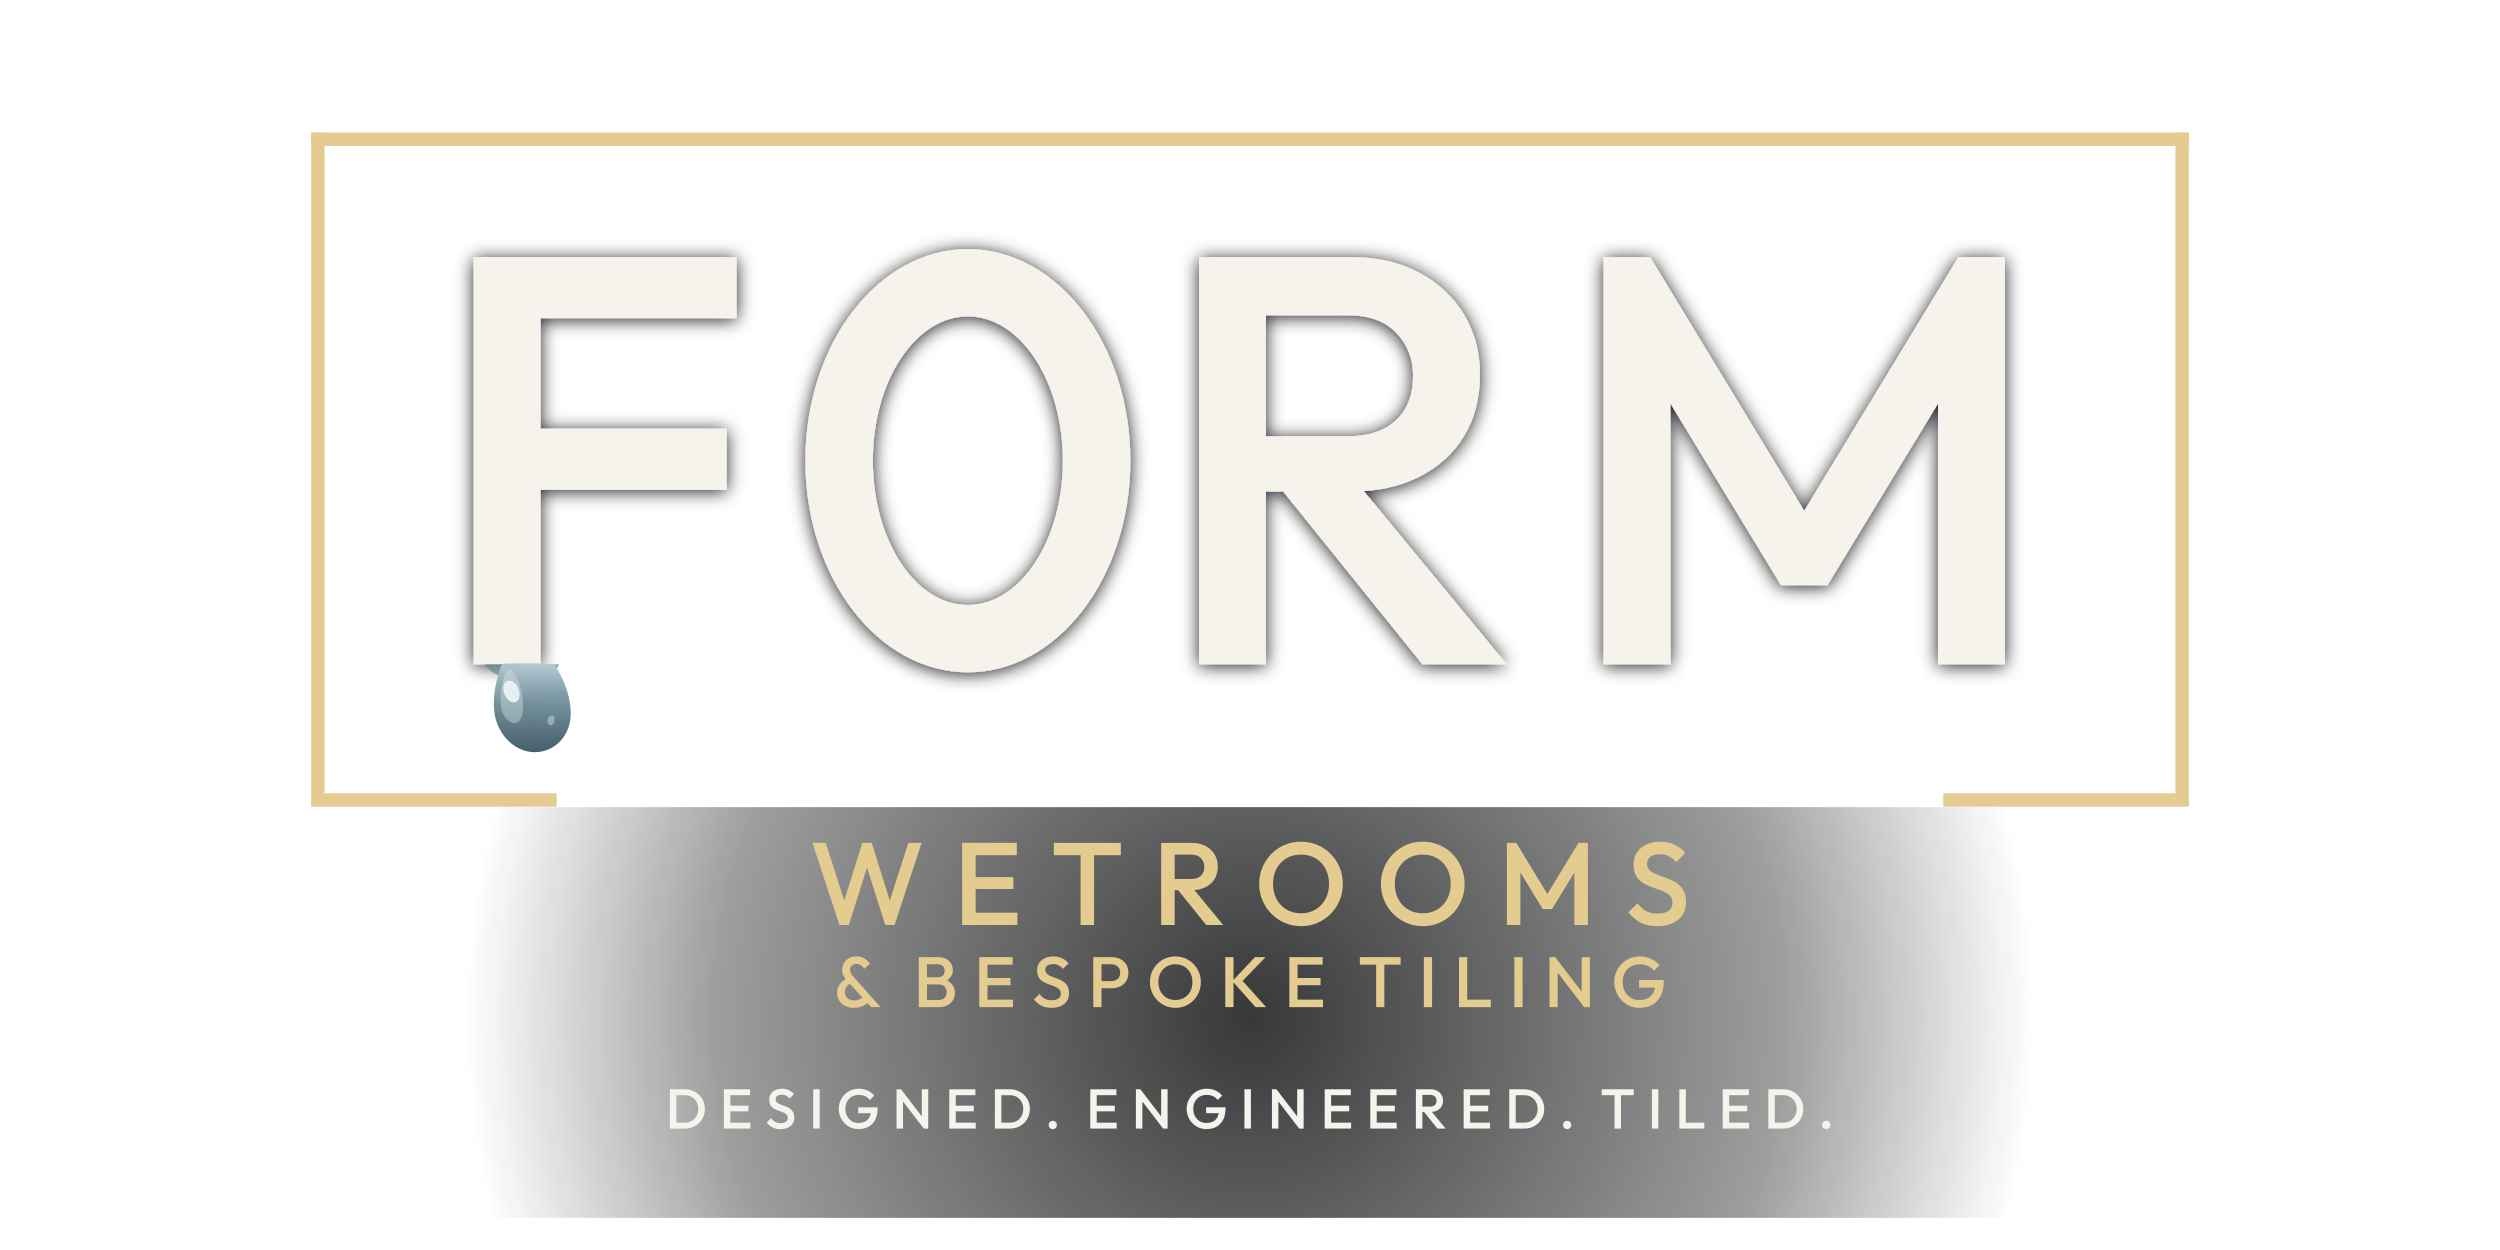
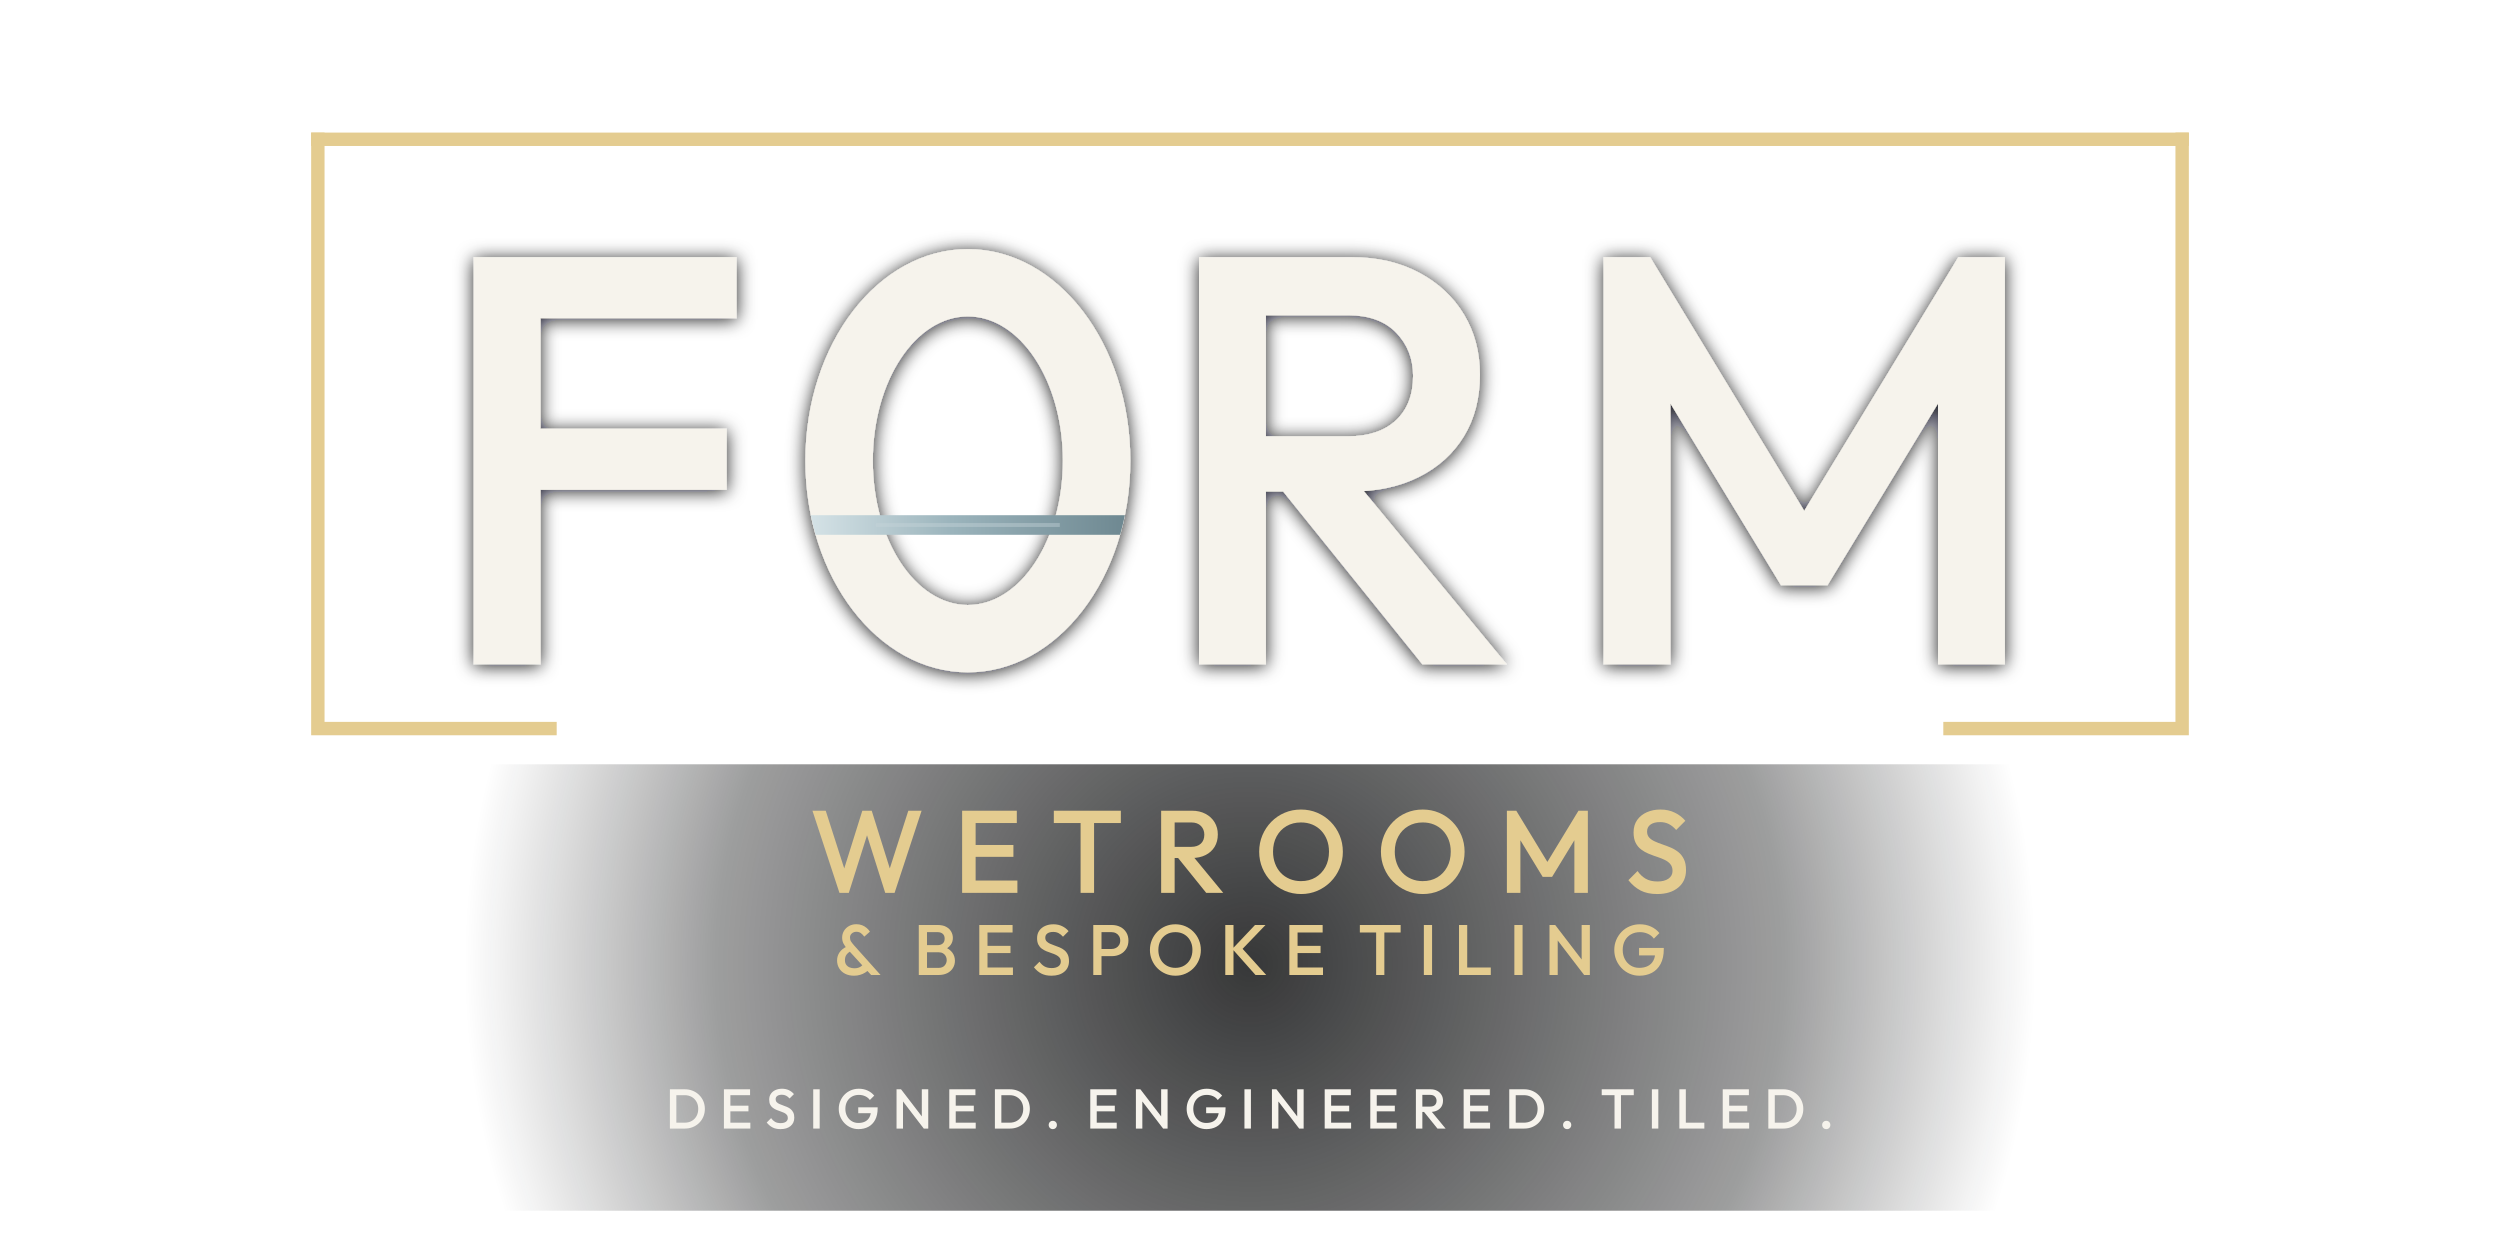
<svg xmlns="http://www.w3.org/2000/svg" viewBox="0 20 1400 700" role="img" aria-labelledby="title desc">
  <defs>
    <filter id="halo" x="-25%" y="-35%" width="150%" height="180%">
      <feDropShadow dx="0" dy="1" stdDeviation="5" flood-color="#050607" flood-opacity=".88" />
    </filter>
-     <linearGradient id="waterBody" x1="298" y1="392" x2="304" y2="441" gradientUnits="userSpaceOnUse">
-       <stop offset="0" stop-color="#b7cdd6" />
-       <stop offset=".42" stop-color="#7d9aa6" />
-       <stop offset="1" stop-color="#4a6672" />
+     <linearGradient id="waterline" x1="451" y1="318" x2="633" y2="318" gradientUnits="userSpaceOnUse">
+       <stop offset="0" stop-color="#d7e4e8" />
+       <stop offset=".45" stop-color="#9bb4bc" />
+       <stop offset="1" stop-color="#6d8790" />
    </linearGradient>
-     <linearGradient id="waterShade" x1="318" y1="404" x2="280" y2="436" gradientUnits="userSpaceOnUse">
-       <stop offset="0" stop-color="#1c272c" stop-opacity="0" />
-       <stop offset="1" stop-color="#1c272c" stop-opacity=".32" />
-     </linearGradient>
-     <linearGradient id="textBack" x1="700" y1="470" x2="700" y2="710" gradientUnits="userSpaceOnUse">
-       <stop offset="0" stop-color="#0b0c0d" stop-opacity="0" />
-       <stop offset=".18" stop-color="#0b0c0d" stop-opacity=".88" />
-       <stop offset="1" stop-color="#0b0c0d" stop-opacity=".38" />
-     </linearGradient>
-     <radialGradient id="textGlow" cx="700" cy="590" r="440" gradientUnits="userSpaceOnUse">
+     <clipPath id="oRing" clipPathUnits="userSpaceOnUse">
+       <path fill-rule="evenodd" d="M542 159.5A91 118.5 0 1 1 542 396.5A91 118.5 0 1 1 542 159.5ZM542 197.2A53.2 80.8 0 1 1 542 358.8A53.2 80.8 0 1 1 542 197.2Z" />
+     </clipPath>
+     <radialGradient id="textGlow" cx="700" cy="560" r="440" gradientUnits="userSpaceOnUse">
      <stop offset="0" stop-color="#0b0c0d" stop-opacity=".82" />
      <stop offset=".68" stop-color="#0b0c0d" stop-opacity=".4" />
      <stop offset="1" stop-color="#0b0c0d" stop-opacity="0" />
    </radialGradient>
  </defs>
  <rect width="1400" height="740" fill="none" />
  <g fill="none" stroke="#e4cc90" stroke-width="7.5" stroke-linecap="square">
    <path d="M178 98 H1222" />
-     <path d="M178 98 V468 H308" />
-     <path d="M1222 98 V468 H1092" />
+     <path d="M178 98 V428 H308" />
+     <path d="M1222 98 V428 H1092" />
  </g>
  <g filter="url(#halo)">
    <path fill="#f6f3ec" d="M265.26 392.00V164.00H302.71V392.00ZM290.99 294.29V260.09H406.94V294.29ZM290.99 198.20V164.00H412.48V198.20Z" />
    <path fill="#f6f3ec" fill-rule="evenodd" d="M542 159.5A91 118.5 0 1 1 542 396.5A91 118.5 0 1 1 542 159.5ZM542 197.2A53.2 80.8 0 1 1 542 358.8A53.2 80.8 0 1 1 542 197.2Z" />
    <path fill="#f6f3ec" d="M697.18 295.26V264.32H754.83Q772.10 264.32 781.71 255.36Q791.31 246.41 791.31 230.45Q791.31 216.11 781.87 206.34Q772.42 196.57 755.16 196.57H697.18V164.00H756.79Q778.29 164.00 794.57 172.63Q810.86 181.26 819.81 196.08Q828.77 210.90 828.77 229.79Q828.77 249.66 819.81 264.32Q810.86 278.98 794.57 287.12Q778.29 295.26 756.79 295.26ZM671.45 392.00V164.00H708.91V392.00ZM796.53 392.00 716.73 292.98 751.58 280.28 843.75 392.00Z" />
    <path fill="#f6f3ec" d="M898.00 392.00V164.00H924.06L1018.84 320.02H1001.90L1096.69 164.00H1122.74V392.00H1085.29V229.79L1093.75 232.07L1023.40 347.70H997.34L926.99 232.07L935.46 229.79V392.00Z" />
  </g>
-   <g id="f-drip" aria-hidden="true">
-     <path fill="#6d8792" opacity=".7" d="M271.4 392.0 C276.2 398.8 284.6 401.2 294.2 401.4 C303.2 401.6 309.6 398.8 313.2 392.0 H271.4Z" />
-     <path fill="url(#waterBody)" d="M281.2 391.7 C278.4 398.6 276.2 407.4 276.6 416.2 C277.2 430.4 287.6 440.8 298.8 441.2 C310.0 441.6 320.2 432.4 319.6 418.2 C319.2 408.8 315.4 399.4 310.2 391.8 C302.4 391.4 289.8 391.3 281.2 391.7Z" />
-     <path fill="url(#waterShade)" opacity=".45" d="M281.2 391.7 C278.4 398.6 276.2 407.4 276.6 416.2 C277.2 430.4 287.6 440.8 298.8 441.2 C310.0 441.6 320.2 432.4 319.6 418.2 C319.2 408.8 315.4 399.4 310.2 391.8 C302.4 391.4 289.8 391.3 281.2 391.7Z" />
-     <path fill="#d5e3e8" opacity=".42" d="M283.2 396.4C280.8 402.8 279.6 410.2 280.8 416.8C282.0 422.4 286.2 426.0 289.6 424.6C292.6 423.4 293.4 417.2 292.6 410.6C291.8 404.2 289.2 398.2 286.2 394.8C284.8 395.0 283.8 395.6 283.2 396.4Z" />
-     <ellipse cx="286.4" cy="407.2" rx="4.2" ry="6.4" fill="#f7fafb" opacity=".82" transform="rotate(-22 286.4 407.2)" />
-     <ellipse cx="308.6" cy="423.4" rx="2.0" ry="2.8" fill="#e4eef1" opacity=".4" transform="rotate(14 308.6 423.4)" />
+   <g id="waterline" aria-hidden="true">
+     <rect clip-path="url(#oRing)" x="448" y="308.5" width="188" height="11.0" fill="url(#waterline)" />
+     <rect x="490.5" y="312.9" width="103" height="2.2" fill="#c5d4d9" opacity=".42" />
  </g>
-   <rect x="210" y="472" width="980" height="230" fill="url(#textGlow)" />
-   <g transform="translate(0 70)">
+   <rect x="210" y="448" width="980" height="250" fill="url(#textGlow)" />
+   <g transform="translate(0 52)">
    <path fill="#e4cc90" d="M470.09 468.00 454.97 422.00H462.40L473.77 457.42H471.80L482.90 422.00H488.16L499.26 457.42H497.29L508.66 422.00H516.09L500.97 468.00H495.72L484.54 432.65H486.52L475.34 468.00Z" />
    <path fill="#e4cc90" d="M538.79 468.00V422.00H546.35V468.00ZM543.98 468.00V461.10H569.74V468.00ZM543.98 447.83V441.19H567.51V447.83ZM543.98 428.90V422.00H569.41V428.90Z" />
    <path fill="#e4cc90" d="M605.13 468.00V423.31H612.68V468.00ZM590.14 428.90V422.00H627.67V428.90Z" />
    <path fill="#e4cc90" d="M655.43 448.48V442.24H667.06Q670.54 442.24 672.48 440.43Q674.42 438.63 674.42 435.41Q674.42 432.51 672.52 430.54Q670.61 428.57 667.13 428.57H655.43V422.00H667.46Q671.79 422.00 675.08 423.74Q678.36 425.48 680.17 428.47Q681.98 431.46 681.98 435.27Q681.98 439.28 680.17 442.24Q678.36 445.20 675.08 446.84Q671.79 448.48 667.46 448.48ZM650.24 468.00V422.00H657.80V468.00ZM675.47 468.00 659.37 448.02 666.40 445.46 685.00 468.00Z" />
    <path fill="#e4cc90" d="M728.67 468.66Q723.74 468.66 719.47 466.82Q715.20 464.98 711.98 461.72Q708.76 458.47 706.95 454.17Q705.14 449.86 705.14 444.93Q705.14 440.01 706.95 435.73Q708.76 431.46 711.94 428.21Q715.13 424.96 719.37 423.15Q723.61 421.34 728.54 421.34Q733.46 421.34 737.70 423.15Q741.94 424.96 745.16 428.21Q748.38 431.46 750.19 435.77Q752.00 440.07 752.00 445.00Q752.00 449.93 750.19 454.23Q748.38 458.54 745.19 461.76Q742.01 464.98 737.77 466.82Q733.53 468.66 728.67 468.66ZM728.54 461.43Q733.20 461.43 736.72 459.33Q740.23 457.22 742.24 453.51Q744.24 449.80 744.24 444.93Q744.24 441.32 743.09 438.33Q741.94 435.34 739.84 433.14Q737.74 430.94 734.88 429.75Q732.02 428.57 728.54 428.57Q723.94 428.57 720.42 430.64Q716.90 432.71 714.90 436.39Q712.90 440.07 712.90 444.93Q712.90 448.55 714.05 451.60Q715.20 454.66 717.27 456.83Q719.34 459.00 722.23 460.21Q725.12 461.43 728.54 461.43Z" />
    <path fill="#e4cc90" d="M796.84 468.66Q791.92 468.66 787.64 466.82Q783.37 464.98 780.15 461.72Q776.93 458.47 775.13 454.17Q773.32 449.86 773.32 444.93Q773.32 440.01 775.13 435.73Q776.93 431.46 780.12 428.21Q783.31 424.96 787.55 423.15Q791.78 421.34 796.71 421.34Q801.64 421.34 805.88 423.15Q810.12 424.96 813.34 428.21Q816.56 431.46 818.37 435.77Q820.17 440.07 820.17 445.00Q820.17 449.93 818.37 454.23Q816.56 458.54 813.37 461.76Q810.18 464.98 805.95 466.82Q801.71 468.66 796.84 468.66ZM796.71 461.43Q801.38 461.43 804.89 459.33Q808.41 457.22 810.41 453.51Q812.42 449.80 812.42 444.93Q812.42 441.32 811.27 438.33Q810.12 435.34 808.02 433.14Q805.91 430.94 803.05 429.75Q800.20 428.57 796.71 428.57Q792.11 428.57 788.60 430.64Q785.08 432.71 783.08 436.39Q781.07 440.07 781.07 444.93Q781.07 448.55 782.22 451.60Q783.37 454.66 785.44 456.83Q787.51 459.00 790.40 460.21Q793.30 461.43 796.71 461.43Z" />
    <path fill="#e4cc90" d="M843.86 468.00V422.00H849.12L868.24 453.48H864.82L883.95 422.00H889.20V468.00H881.65V435.27L883.36 435.73L869.16 459.06H863.90L849.71 435.73L851.42 435.27V468.00Z" />
    <path fill="#e4cc90" d="M928.01 468.66Q922.55 468.66 918.74 466.69Q914.93 464.71 911.91 460.90L917.03 455.78Q918.94 458.54 921.57 460.08Q924.20 461.63 928.27 461.63Q932.08 461.63 934.35 460.05Q936.62 458.47 936.62 455.71Q936.62 453.41 935.43 451.97Q934.25 450.52 932.31 449.57Q930.37 448.61 928.04 447.86Q925.71 447.10 923.37 446.15Q921.04 445.20 919.10 443.75Q917.16 442.31 915.98 440.01Q914.80 437.71 914.80 434.16Q914.80 430.08 916.80 427.22Q918.81 424.37 922.22 422.85Q925.64 421.34 929.85 421.34Q934.38 421.34 937.96 423.12Q941.54 424.89 943.78 427.65L938.65 432.78Q936.68 430.54 934.55 429.46Q932.41 428.37 929.65 428.37Q926.23 428.37 924.29 429.75Q922.36 431.13 922.36 433.63Q922.36 435.73 923.54 437.02Q924.72 438.30 926.66 439.18Q928.60 440.07 930.93 440.86Q933.26 441.65 935.60 442.63Q937.93 443.62 939.87 445.16Q941.81 446.71 942.99 449.14Q944.17 451.57 944.17 455.25Q944.17 461.43 939.80 465.04Q935.43 468.66 928.01 468.66Z" />
    <path fill="#e4cc90" d="M487.84 514.00 474.56 499.48Q473.08 497.84 472.34 496.36Q471.60 494.88 471.60 493.08Q471.60 490.96 472.64 489.26Q473.68 487.56 475.48 486.56Q477.28 485.56 479.60 485.56Q481.36 485.56 482.80 486.14Q484.24 486.72 485.34 487.66Q486.44 488.60 487.16 489.72L484.00 492.52Q483.12 491.32 482.10 490.56Q481.08 489.80 479.60 489.80Q478.08 489.80 477.04 490.70Q476.00 491.60 476.00 492.96Q476.00 494.32 476.56 495.20Q477.12 496.08 478.12 497.24L493.12 514.00ZM478.28 514.40Q475.40 514.40 473.26 513.30Q471.12 512.20 469.94 510.26Q468.76 508.32 468.76 505.84Q468.76 503.32 470.14 501.32Q471.52 499.32 474.20 498.08L476.24 500.76Q474.76 501.56 473.96 502.74Q473.16 503.92 473.16 505.72Q473.16 507.16 473.82 508.16Q474.48 509.16 475.68 509.70Q476.88 510.24 478.44 510.24Q480.48 510.24 481.82 509.40Q483.16 508.56 483.84 507.40L486.72 510.76Q485.88 511.80 484.56 512.62Q483.24 513.44 481.64 513.92Q480.04 514.40 478.28 514.40Z" />
    <path fill="#e4cc90" d="M517.68 514.00V510.00H525.72Q527.84 510.00 529.00 508.68Q530.16 507.36 530.16 505.64Q530.16 504.48 529.64 503.48Q529.12 502.48 528.12 501.88Q527.12 501.28 525.72 501.28H517.68V497.28H525.04Q526.84 497.28 527.92 496.36Q529.00 495.44 529.00 493.64Q529.00 491.84 527.92 490.92Q526.84 490.00 525.04 490.00H517.68V486.00H525.16Q528.00 486.00 529.88 487.04Q531.76 488.08 532.68 489.72Q533.60 491.36 533.60 493.24Q533.60 495.44 532.38 497.12Q531.16 498.80 528.80 499.84L529.16 498.40Q531.80 499.48 533.28 501.44Q534.76 503.40 534.76 506.04Q534.76 508.20 533.70 510.00Q532.64 511.80 530.58 512.90Q528.52 514.00 525.52 514.00ZM514.52 514.00V486.00H519.12V514.00Z" />
    <path fill="#e4cc90" d="M548.40 514.00V486.00H553.00V514.00ZM551.56 514.00V509.80H567.24V514.00ZM551.56 501.72V497.68H565.88V501.72ZM551.56 490.20V486.00H567.04V490.20Z" />
    <path fill="#e4cc90" d="M588.80 514.40Q585.48 514.40 583.16 513.20Q580.84 512.00 579.00 509.68L582.12 506.56Q583.28 508.24 584.88 509.18Q586.48 510.12 588.96 510.12Q591.28 510.12 592.66 509.16Q594.04 508.20 594.04 506.52Q594.04 505.12 593.32 504.24Q592.60 503.36 591.42 502.78Q590.24 502.20 588.82 501.74Q587.40 501.28 585.98 500.70Q584.56 500.12 583.38 499.24Q582.20 498.36 581.48 496.96Q580.76 495.56 580.76 493.40Q580.76 490.92 581.98 489.18Q583.20 487.44 585.28 486.52Q587.36 485.60 589.92 485.60Q592.68 485.60 594.86 486.68Q597.04 487.76 598.40 489.44L595.28 492.56Q594.08 491.20 592.78 490.54Q591.48 489.88 589.80 489.88Q587.72 489.88 586.54 490.72Q585.36 491.56 585.36 493.08Q585.36 494.36 586.08 495.14Q586.80 495.92 587.98 496.46Q589.16 497.00 590.58 497.48Q592.00 497.96 593.42 498.56Q594.84 499.16 596.02 500.10Q597.20 501.04 597.92 502.52Q598.64 504.00 598.64 506.24Q598.64 510.00 595.98 512.20Q593.32 514.40 588.80 514.40Z" />
    <path fill="#e4cc90" d="M615.40 503.44V499.44H622.40Q623.84 499.44 624.94 498.86Q626.04 498.28 626.68 497.22Q627.32 496.16 627.32 494.72Q627.32 493.28 626.68 492.22Q626.04 491.16 624.94 490.58Q623.84 490.00 622.40 490.00H615.40V486.00H622.64Q625.28 486.00 627.38 487.08Q629.48 488.16 630.70 490.12Q631.92 492.08 631.92 494.72Q631.92 497.36 630.70 499.32Q629.48 501.28 627.38 502.36Q625.28 503.44 622.64 503.44ZM612.24 514.00V486.00H616.84V514.00Z" />
    <path fill="#e4cc90" d="M658.28 514.40Q655.28 514.40 652.68 513.28Q650.08 512.16 648.12 510.18Q646.16 508.20 645.06 505.58Q643.96 502.96 643.96 499.96Q643.96 496.96 645.06 494.36Q646.16 491.76 648.10 489.78Q650.04 487.80 652.62 486.70Q655.20 485.60 658.20 485.60Q661.20 485.60 663.78 486.70Q666.36 487.80 668.32 489.78Q670.28 491.76 671.38 494.38Q672.48 497.00 672.48 500.00Q672.48 503.00 671.38 505.62Q670.28 508.24 668.34 510.20Q666.40 512.16 663.82 513.28Q661.24 514.40 658.28 514.40ZM658.20 510.00Q661.04 510.00 663.18 508.72Q665.32 507.44 666.54 505.18Q667.76 502.92 667.76 499.96Q667.76 497.76 667.06 495.94Q666.36 494.12 665.08 492.78Q663.80 491.44 662.06 490.72Q660.32 490.00 658.20 490.00Q655.40 490.00 653.26 491.26Q651.12 492.52 649.90 494.76Q648.68 497.00 648.68 499.96Q648.68 502.16 649.38 504.02Q650.08 505.88 651.34 507.20Q652.60 508.52 654.36 509.26Q656.12 510.00 658.20 510.00Z" />
    <path fill="#e4cc90" d="M703.08 514.00 690.12 499.40 702.80 486.00H708.68L694.68 500.56V498.04L709.08 514.00ZM686.16 514.00V486.00H690.76V514.00Z" />
    <path fill="#e4cc90" d="M722.04 514.00V486.00H726.64V514.00ZM725.20 514.00V509.80H740.88V514.00ZM725.20 501.72V497.68H739.52V501.72ZM725.20 490.20V486.00H740.68V490.20Z" />
    <path fill="#e4cc90" d="M770.64 514.00V486.80H775.24V514.00ZM761.52 490.20V486.00H784.36V490.20Z" />
    <path fill="#e4cc90" d="M797.36 514.00V486.00H801.96V514.00Z" />
    <path fill="#e4cc90" d="M817.04 514.00V486.00H821.64V514.00ZM820.20 514.00V509.80H834.84V514.00Z" />
    <path fill="#e4cc90" d="M848.04 514.00V486.00H852.64V514.00Z" />
    <path fill="#e4cc90" d="M867.72 514.00V486.00H870.92L872.32 491.28V514.00ZM887.12 514.00 870.36 492.12 870.92 486.00 887.68 507.88ZM887.12 514.00 885.72 509.08V486.00H890.32V514.00Z" />
    <path fill="#e4cc90" d="M918.04 514.40Q915.16 514.40 912.60 513.28Q910.04 512.16 908.12 510.18Q906.20 508.20 905.10 505.58Q904.00 502.96 904.00 499.96Q904.00 496.96 905.10 494.36Q906.20 491.76 908.14 489.78Q910.08 487.80 912.70 486.70Q915.32 485.60 918.36 485.60Q921.68 485.60 924.52 486.88Q927.36 488.16 929.28 490.52L926.16 493.64Q924.92 491.88 922.84 490.94Q920.76 490.00 918.36 490.00Q915.48 490.00 913.30 491.26Q911.12 492.52 909.92 494.76Q908.72 497.00 908.72 499.96Q908.72 502.92 909.94 505.18Q911.16 507.44 913.24 508.72Q915.32 510.00 917.96 510.00Q920.76 510.00 922.78 508.98Q924.80 507.96 925.88 505.94Q926.96 503.92 926.96 500.96L929.84 503.04H917.88V498.84H931.72V499.48Q931.72 504.48 929.94 507.80Q928.16 511.12 925.08 512.76Q922.00 514.40 918.04 514.40Z" />
  </g>
  <g transform="translate(0 84)">
    <path fill="#f6f3ec" d="M377.62 568.00V564.70H383.40Q385.66 564.70 387.38 563.73Q389.09 562.75 390.05 561.01Q391.01 559.26 391.01 556.97Q391.01 554.71 390.03 552.98Q389.06 551.25 387.35 550.27Q385.63 549.30 383.40 549.30H377.62V546.00H383.50Q385.88 546.00 387.93 546.83Q389.97 547.67 391.49 549.16Q393.02 550.65 393.87 552.65Q394.72 554.64 394.72 557.00Q394.72 559.33 393.87 561.34Q393.02 563.35 391.51 564.84Q390.00 566.33 387.96 567.17Q385.92 568.00 383.56 568.00ZM375.14 568.00V546.00H378.75V568.00Z" />
    <path fill="#f6f3ec" d="M405.39 568.00V546.00H409.01V568.00ZM407.88 568.00V564.70H420.20V568.00ZM407.88 558.35V555.18H419.13V558.35ZM407.88 549.30V546.00H420.04V549.30Z" />
    <path fill="#f6f3ec" d="M437.06 568.31Q434.46 568.31 432.63 567.37Q430.81 566.43 429.36 564.61L431.82 562.15Q432.73 563.47 433.98 564.21Q435.24 564.95 437.19 564.95Q439.01 564.95 440.10 564.20Q441.18 563.44 441.18 562.12Q441.18 561.02 440.62 560.33Q440.05 559.64 439.12 559.18Q438.20 558.73 437.08 558.37Q435.96 558.01 434.85 557.55Q433.73 557.09 432.81 556.40Q431.88 555.71 431.31 554.61Q430.75 553.51 430.75 551.81Q430.75 549.87 431.71 548.50Q432.66 547.13 434.30 546.41Q435.93 545.69 437.94 545.69Q440.11 545.69 441.83 546.53Q443.54 547.38 444.61 548.70L442.16 551.15Q441.21 550.09 440.19 549.57Q439.17 549.05 437.85 549.05Q436.22 549.05 435.29 549.71Q434.36 550.37 434.36 551.56Q434.36 552.57 434.93 553.18Q435.49 553.79 436.42 554.22Q437.35 554.64 438.46 555.02Q439.58 555.40 440.69 555.87Q441.81 556.34 442.74 557.08Q443.66 557.82 444.23 558.98Q444.80 560.14 444.80 561.90Q444.80 564.86 442.71 566.59Q440.62 568.31 437.06 568.31Z" />
    <path fill="#f6f3ec" d="M455.41 568.00V546.00H459.02V568.00Z" />
    <path fill="#f6f3ec" d="M480.73 568.31Q478.47 568.31 476.46 567.43Q474.45 566.55 472.94 565.00Q471.43 563.44 470.57 561.38Q469.70 559.33 469.70 556.97Q469.70 554.61 470.57 552.57Q471.43 550.53 472.95 548.97Q474.48 547.41 476.54 546.55Q478.60 545.69 480.98 545.69Q483.59 545.69 485.82 546.69Q488.06 547.70 489.56 549.55L487.11 552.00Q486.14 550.62 484.50 549.88Q482.87 549.14 480.98 549.14Q478.72 549.14 477.01 550.13Q475.30 551.12 474.35 552.88Q473.41 554.64 473.41 556.97Q473.41 559.29 474.37 561.07Q475.33 562.85 476.96 563.85Q478.60 564.86 480.67 564.86Q482.87 564.86 484.46 564.06Q486.04 563.25 486.89 561.67Q487.74 560.08 487.74 557.75L490.00 559.39H480.61V556.09H491.48V556.59Q491.48 560.52 490.08 563.13Q488.68 565.74 486.26 567.03Q483.84 568.31 480.73 568.31Z" />
    <path fill="#f6f3ec" d="M502.06 568.00V546.00H504.58L505.68 550.15V568.00ZM517.31 568.00 504.14 550.81 504.58 546.00 517.75 563.19ZM517.31 568.00 516.21 564.13V546.00H519.82V568.00Z" />
    <path fill="#f6f3ec" d="M531.60 568.00V546.00H535.21V568.00ZM534.08 568.00V564.70H546.40V568.00ZM534.08 558.35V555.18H545.33V558.35ZM534.08 549.30V546.00H546.24V549.30Z" />
    <path fill="#f6f3ec" d="M559.62 568.00V564.70H565.41Q567.67 564.70 569.38 563.73Q571.10 562.75 572.05 561.01Q573.01 559.26 573.01 556.97Q573.01 554.71 572.04 552.98Q571.06 551.25 569.35 550.27Q567.64 549.30 565.41 549.30H559.62V546.00H565.50Q567.89 546.00 569.93 546.83Q571.98 547.67 573.50 549.16Q575.02 550.65 575.87 552.65Q576.72 554.64 576.72 557.00Q576.72 559.33 575.87 561.34Q575.02 563.35 573.52 564.84Q572.01 566.33 569.96 567.17Q567.92 568.00 565.56 568.00ZM557.14 568.00V546.00H560.76V568.00Z" />
    <path fill="#f6f3ec" d="M589.57 568.31Q588.56 568.31 587.92 567.64Q587.27 566.96 587.27 565.99Q587.27 564.98 587.92 564.32Q588.56 563.66 589.57 563.66Q590.57 563.66 591.22 564.32Q591.86 564.98 591.86 565.99Q591.86 566.96 591.22 567.64Q590.57 568.31 589.57 568.31Z" />
    <path fill="#f6f3ec" d="M610.55 568.00V546.00H614.17V568.00ZM613.04 568.00V564.70H625.36V568.00ZM613.04 558.35V555.18H624.29V558.35ZM613.04 549.30V546.00H625.20V549.30Z" />
    <path fill="#f6f3ec" d="M636.10 568.00V546.00H638.61L639.71 550.15V568.00ZM651.34 568.00 638.17 550.81 638.61 546.00 651.78 563.19ZM651.34 568.00 650.24 564.13V546.00H653.85V568.00Z" />
    <path fill="#f6f3ec" d="M675.56 568.31Q673.30 568.31 671.29 567.43Q669.28 566.55 667.77 565.00Q666.26 563.44 665.39 561.38Q664.53 559.33 664.53 556.97Q664.53 554.61 665.39 552.57Q666.26 550.53 667.78 548.97Q669.31 547.41 671.37 546.55Q673.42 545.69 675.81 545.69Q678.42 545.69 680.65 546.69Q682.88 547.70 684.39 549.55L681.94 552.00Q680.97 550.62 679.33 549.88Q677.70 549.14 675.81 549.14Q673.55 549.14 671.84 550.13Q670.12 551.12 669.18 552.88Q668.24 554.64 668.24 556.97Q668.24 559.29 669.20 561.07Q670.16 562.85 671.79 563.85Q673.42 564.86 675.50 564.86Q677.70 564.86 679.29 564.06Q680.87 563.25 681.72 561.67Q682.57 560.08 682.57 557.75L684.83 559.39H675.44V556.09H686.31V556.59Q686.31 560.52 684.91 563.13Q683.51 565.74 681.09 567.03Q678.67 568.31 675.56 568.31Z" />
    <path fill="#f6f3ec" d="M696.89 568.00V546.00H700.51V568.00Z" />
    <path fill="#f6f3ec" d="M712.28 568.00V546.00H714.80L715.90 550.15V568.00ZM727.53 568.00 714.36 550.81 714.80 546.00 727.97 563.19ZM727.53 568.00 726.43 564.13V546.00H730.04V568.00Z" />
    <path fill="#f6f3ec" d="M741.82 568.00V546.00H745.43V568.00ZM744.30 568.00V564.70H756.62V568.00ZM744.30 558.35V555.18H755.55V558.35ZM744.30 549.30V546.00H756.46V549.30Z" />
    <path fill="#f6f3ec" d="M767.36 568.00V546.00H770.98V568.00ZM769.84 568.00V564.70H782.16V568.00ZM769.84 558.35V555.18H781.10V558.35ZM769.84 549.30V546.00H782.01V549.30Z" />
    <path fill="#f6f3ec" d="M795.39 558.67V555.68H800.95Q802.62 555.68 803.54 554.82Q804.47 553.95 804.47 552.41Q804.47 551.03 803.56 550.09Q802.65 549.14 800.98 549.14H795.39V546.00H801.14Q803.21 546.00 804.78 546.83Q806.36 547.67 807.22 549.10Q808.08 550.53 808.08 552.35Q808.08 554.27 807.22 555.68Q806.36 557.09 804.78 557.88Q803.21 558.67 801.14 558.67ZM792.90 568.00V546.00H796.52V568.00ZM804.97 568.00 797.27 558.45 800.64 557.22 809.53 568.00Z" />
    <path fill="#f6f3ec" d="M819.64 568.00V546.00H823.26V568.00ZM822.12 568.00V564.70H834.44V568.00ZM822.12 558.35V555.18H833.38V558.35ZM822.12 549.30V546.00H834.29V549.30Z" />
    <path fill="#f6f3ec" d="M847.67 568.00V564.70H853.45Q855.71 564.70 857.43 563.73Q859.14 562.75 860.10 561.01Q861.06 559.26 861.06 556.97Q861.06 554.71 860.08 552.98Q859.11 551.25 857.39 550.27Q855.68 549.30 853.45 549.30H847.67V546.00H853.54Q855.93 546.00 857.98 546.83Q860.02 547.67 861.54 549.16Q863.07 550.65 863.92 552.65Q864.76 554.64 864.76 557.00Q864.76 559.33 863.92 561.34Q863.07 563.35 861.56 564.84Q860.05 566.33 858.01 567.17Q855.96 568.00 853.61 568.00ZM845.18 568.00V546.00H848.80V568.00Z" />
    <path fill="#f6f3ec" d="M877.61 568.31Q876.60 568.31 875.96 567.64Q875.32 566.96 875.32 565.99Q875.32 564.98 875.96 564.32Q876.60 563.66 877.61 563.66Q878.62 563.66 879.26 564.32Q879.90 564.98 879.90 565.99Q879.90 566.96 879.26 567.64Q878.62 568.31 877.61 568.31Z" />
    <path fill="#f6f3ec" d="M904.13 568.00V546.63H907.74V568.00ZM896.96 549.30V546.00H914.91V549.30Z" />
    <path fill="#f6f3ec" d="M925.05 568.00V546.00H928.66V568.00Z" />
    <path fill="#f6f3ec" d="M940.44 568.00V546.00H944.06V568.00ZM942.92 568.00V564.70H954.43V568.00Z" />
    <path fill="#f6f3ec" d="M964.73 568.00V546.00H968.34V568.00ZM967.21 568.00V564.70H979.53V568.00ZM967.21 558.35V555.18H978.46V558.35ZM967.21 549.30V546.00H979.37V549.30Z" />
    <path fill="#f6f3ec" d="M992.75 568.00V564.70H998.54Q1000.80 564.70 1002.51 563.73Q1004.22 562.75 1005.18 561.01Q1006.14 559.26 1006.14 556.97Q1006.14 554.71 1005.17 552.98Q1004.19 551.25 1002.48 550.27Q1000.77 549.30 998.54 549.30H992.75V546.00H998.63Q1001.02 546.00 1003.06 546.83Q1005.10 547.67 1006.63 549.16Q1008.15 550.65 1009.00 552.65Q1009.85 554.64 1009.85 557.00Q1009.85 559.33 1009.00 561.34Q1008.15 563.35 1006.64 564.84Q1005.14 566.33 1003.09 567.17Q1001.05 568.00 998.69 568.00ZM990.27 568.00V546.00H993.88V568.00Z" />
    <path fill="#f6f3ec" d="M1022.70 568.31Q1021.69 568.31 1021.05 567.64Q1020.40 566.96 1020.40 565.99Q1020.40 564.98 1021.05 564.32Q1021.69 563.66 1022.70 563.66Q1023.70 563.66 1024.35 564.32Q1024.99 564.98 1024.99 565.99Q1024.99 566.96 1024.35 567.64Q1023.70 568.31 1022.70 568.31Z" />
  </g>
</svg>
